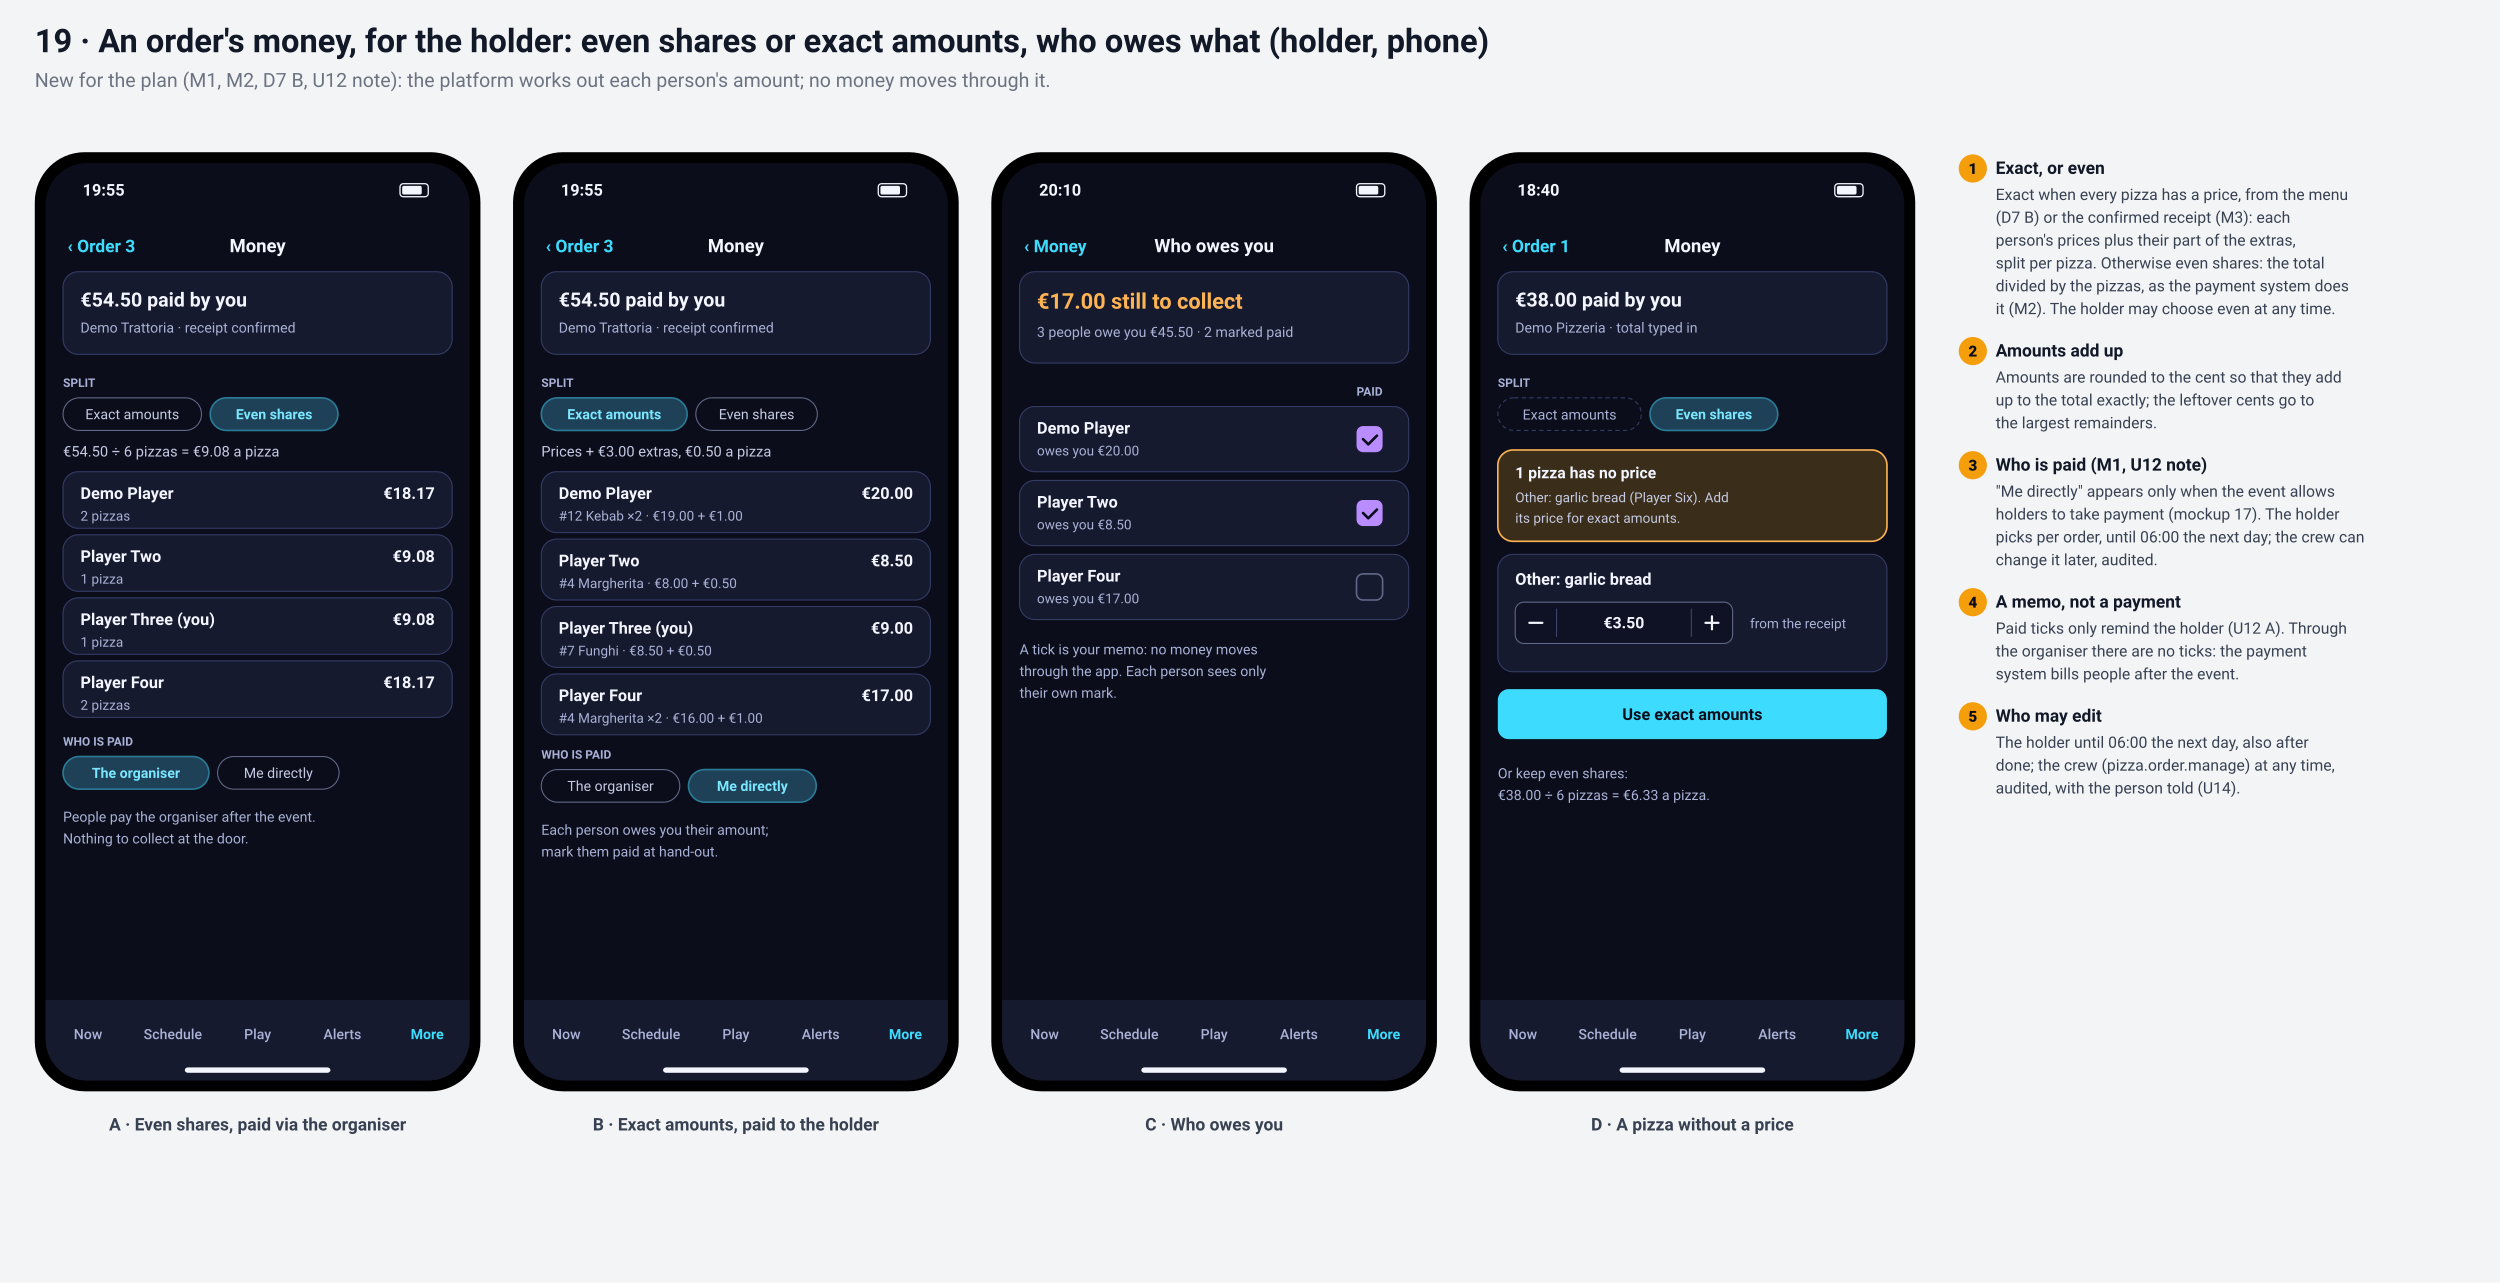
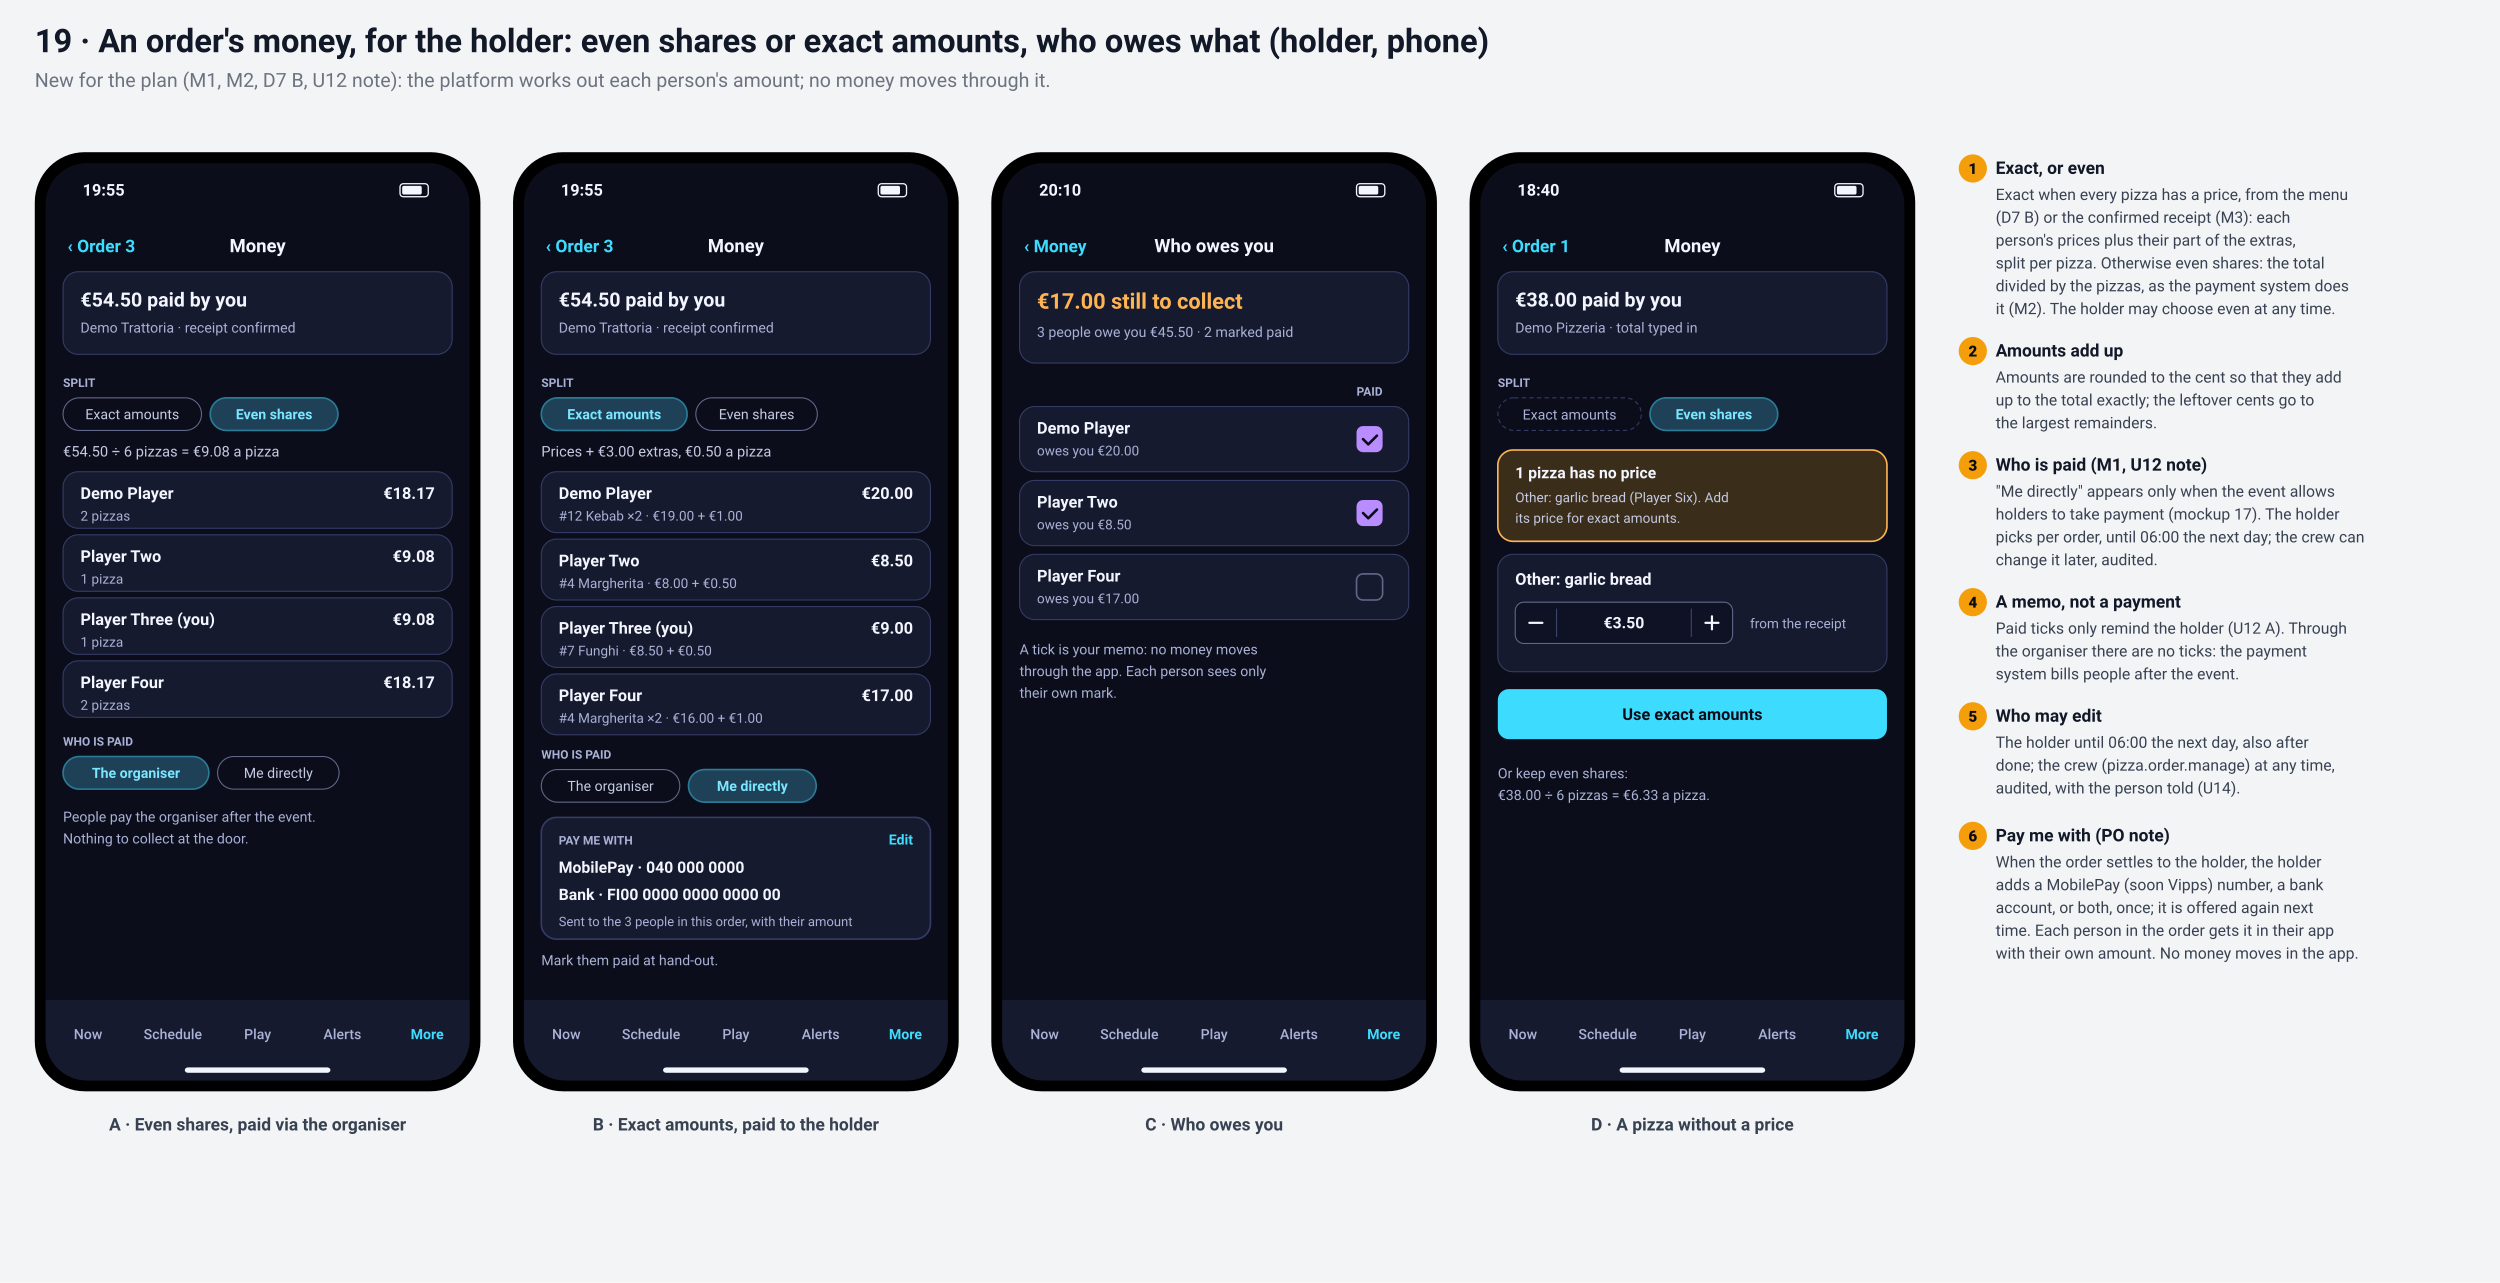
<svg xmlns="http://www.w3.org/2000/svg" viewBox="0 0 2300 1180" width="2300" height="1180" font-family="system-ui, -apple-system, 'Segoe UI', Roboto, Helvetica, Arial, sans-serif">
  <defs>
    <clipPath id="ph42_150">
      <rect x="42" y="150" width="390" height="844" rx="38" />
    </clipPath>
    <clipPath id="ph482_150">
      <rect x="482" y="150" width="390" height="844" rx="38" />
    </clipPath>
    <clipPath id="ph922_150">
      <rect x="922" y="150" width="390" height="844" rx="38" />
    </clipPath>
    <clipPath id="ph1362_150">
      <rect x="1362" y="150" width="390" height="844" rx="38" />
    </clipPath>
  </defs>
  <rect x="0" y="0" width="2300" height="1180" rx="0" fill="#f3f4f6" />
  <text x="32" y="48" font-size="30" fill="#111827" font-weight="700" text-anchor="start">19 · An order's money, for the holder: even shares or exact amounts, who owes what (holder, phone)</text>
  <text x="32" y="80" font-size="18" fill="#6b7280" font-weight="400" text-anchor="start">New for the plan (M1, M2, D7 B, U12 note): the platform works out each person's amount; no money moves through it.</text>
  <rect x="32" y="140" width="410" height="864" rx="46" fill="#000000" />
  <text x="237" y="1040" font-size="16" fill="#374151" font-weight="600" text-anchor="middle">A · Even shares, paid via the organiser</text>
  <g clip-path="url(#ph42_150)">
    <rect x="42" y="150" width="390" height="844" rx="0" fill="#0b0d1a" />
    <text x="76" y="180" font-size="15" fill="#f3f5ff" font-weight="600" text-anchor="start">19:55</text>
    <rect x="368" y="169" width="26" height="12" rx="3" fill="none" stroke="#f3f5ff" stroke-width="1.2" />
    <rect x="370" y="171" width="18" height="8" rx="1.5" fill="#f3f5ff" />
    <text x="62" y="232" font-size="16" fill="#3ddcff" font-weight="600" text-anchor="start">‹ Order 3</text>
    <text x="237" y="232" font-size="17" fill="#f3f5ff" font-weight="700" text-anchor="middle">Money</text>
    <rect x="42" y="920" width="390" height="74" rx="0" fill="#161a2e" />
    <text x="81" y="956" font-size="13" fill="#a9b1d6" font-weight="500" text-anchor="middle">Now</text>
    <text x="159" y="956" font-size="13" fill="#a9b1d6" font-weight="500" text-anchor="middle">Schedule</text>
    <text x="237" y="956" font-size="13" fill="#a9b1d6" font-weight="500" text-anchor="middle">Play</text>
    <text x="315" y="956" font-size="13" fill="#a9b1d6" font-weight="500" text-anchor="middle">Alerts</text>
    <text x="393" y="956" font-size="13" fill="#3ddcff" font-weight="600" text-anchor="middle">More</text>
    <rect x="170" y="982" width="134" height="5" rx="3" fill="#f3f5ff" />
    <rect x="58" y="250" width="358" height="76" rx="14" fill="#161a2e" stroke="#343c66" stroke-width="1" />
    <text x="74" y="282" font-size="18" fill="#f3f5ff" font-weight="700" text-anchor="start">€54.50 paid by you</text>
    <text x="74" y="306" font-size="13" fill="#a9b1d6" font-weight="400" text-anchor="start">Demo Trattoria · receipt confirmed</text>
    <text x="58" y="356" font-size="11" fill="#a9b1d6" font-weight="700" text-anchor="start">SPLIT</text>
    <rect x="58" y="366" width="127.4" height="30" rx="15" fill="none" stroke="#616788" stroke-width="1" />
    <text x="121.7" y="385.68" font-size="13" fill="#c5cae3" font-weight="400" text-anchor="middle">Exact amounts</text>
    <rect x="193.4" y="366" width="117.52" height="30" rx="15" fill="#1e4158" stroke="#2a7b96" stroke-width="1.5" />
    <text x="252.16" y="385.68" font-size="13" fill="#7be7ff" font-weight="600" text-anchor="middle">Even shares</text>
    <text x="58" y="420" font-size="13.5" fill="#c5cae3" font-weight="400" text-anchor="start">€54.50 ÷ 6 pizzas = €9.08 a pizza</text>
    <rect x="58" y="434" width="358" height="52" rx="14" fill="#161a2e" stroke="#343c66" stroke-width="1" />
    <text x="74" y="459" font-size="15" fill="#f3f5ff" font-weight="600" text-anchor="start">Demo Player</text>
    <text x="74" y="479" font-size="12.5" fill="#a9b1d6" font-weight="400" text-anchor="start">2 pizzas</text>
    <text x="400" y="459" font-size="15" fill="#f3f5ff" font-weight="700" text-anchor="end">€18.17</text>
    <rect x="58" y="492" width="358" height="52" rx="14" fill="#161a2e" stroke="#343c66" stroke-width="1" />
    <text x="74" y="517" font-size="15" fill="#f3f5ff" font-weight="600" text-anchor="start">Player Two</text>
    <text x="74" y="537" font-size="12.5" fill="#a9b1d6" font-weight="400" text-anchor="start">1 pizza</text>
    <text x="400" y="517" font-size="15" fill="#f3f5ff" font-weight="700" text-anchor="end">€9.08</text>
    <rect x="58" y="550" width="358" height="52" rx="14" fill="#161a2e" stroke="#343c66" stroke-width="1" />
    <text x="74" y="575" font-size="15" fill="#f3f5ff" font-weight="600" text-anchor="start">Player Three (you)</text>
    <text x="74" y="595" font-size="12.5" fill="#a9b1d6" font-weight="400" text-anchor="start">1 pizza</text>
    <text x="400" y="575" font-size="15" fill="#f3f5ff" font-weight="700" text-anchor="end">€9.08</text>
    <rect x="58" y="608" width="358" height="52" rx="14" fill="#161a2e" stroke="#343c66" stroke-width="1" />
    <text x="74" y="633" font-size="15" fill="#f3f5ff" font-weight="600" text-anchor="start">Player Four</text>
    <text x="74" y="653" font-size="12.5" fill="#a9b1d6" font-weight="400" text-anchor="start">2 pizzas</text>
    <text x="400" y="633" font-size="15" fill="#f3f5ff" font-weight="700" text-anchor="end">€18.17</text>
    <text x="58" y="686" font-size="11" fill="#a9b1d6" font-weight="700" text-anchor="start">WHO IS PAID</text>
    <rect x="58" y="696" width="134.16" height="30" rx="15" fill="#1e4158" stroke="#2a7b96" stroke-width="1.5" />
    <text x="125.08" y="715.68" font-size="13" fill="#7be7ff" font-weight="600" text-anchor="middle">The organiser</text>
    <rect x="200.16" y="696" width="111.8" height="30" rx="15" fill="none" stroke="#616788" stroke-width="1" />
    <text x="256.06" y="715.68" font-size="13" fill="#c5cae3" font-weight="400" text-anchor="middle">Me directly</text>
    <text x="58" y="756" font-size="13" fill="#a9b1d6" font-weight="400" text-anchor="start">People pay the organiser after the event.</text>
    <text x="58" y="776" font-size="13" fill="#a9b1d6" font-weight="400" text-anchor="start">Nothing to collect at the door.</text>
  </g>
  <rect x="472" y="140" width="410" height="864" rx="46" fill="#000000" />
  <text x="677" y="1040" font-size="16" fill="#374151" font-weight="600" text-anchor="middle">B · Exact amounts, paid to the holder</text>
  <g clip-path="url(#ph482_150)">
    <rect x="482" y="150" width="390" height="844" rx="0" fill="#0b0d1a" />
    <text x="516" y="180" font-size="15" fill="#f3f5ff" font-weight="600" text-anchor="start">19:55</text>
    <rect x="808" y="169" width="26" height="12" rx="3" fill="none" stroke="#f3f5ff" stroke-width="1.2" />
    <rect x="810" y="171" width="18" height="8" rx="1.5" fill="#f3f5ff" />
    <text x="502" y="232" font-size="16" fill="#3ddcff" font-weight="600" text-anchor="start">‹ Order 3</text>
    <text x="677" y="232" font-size="17" fill="#f3f5ff" font-weight="700" text-anchor="middle">Money</text>
    <rect x="482" y="920" width="390" height="74" rx="0" fill="#161a2e" />
    <text x="521" y="956" font-size="13" fill="#a9b1d6" font-weight="500" text-anchor="middle">Now</text>
    <text x="599" y="956" font-size="13" fill="#a9b1d6" font-weight="500" text-anchor="middle">Schedule</text>
    <text x="677" y="956" font-size="13" fill="#a9b1d6" font-weight="500" text-anchor="middle">Play</text>
    <text x="755" y="956" font-size="13" fill="#a9b1d6" font-weight="500" text-anchor="middle">Alerts</text>
    <text x="833" y="956" font-size="13" fill="#3ddcff" font-weight="600" text-anchor="middle">More</text>
    <rect x="610" y="982" width="134" height="5" rx="3" fill="#f3f5ff" />
    <rect x="498" y="250" width="358" height="76" rx="14" fill="#161a2e" stroke="#343c66" stroke-width="1" />
    <text x="514" y="282" font-size="18" fill="#f3f5ff" font-weight="700" text-anchor="start">€54.50 paid by you</text>
    <text x="514" y="306" font-size="13" fill="#a9b1d6" font-weight="400" text-anchor="start">Demo Trattoria · receipt confirmed</text>
    <text x="498" y="356" font-size="11" fill="#a9b1d6" font-weight="700" text-anchor="start">SPLIT</text>
    <rect x="498" y="366" width="134.16" height="30" rx="15" fill="#1e4158" stroke="#2a7b96" stroke-width="1.5" />
    <text x="565.08" y="385.68" font-size="13" fill="#7be7ff" font-weight="600" text-anchor="middle">Exact amounts</text>
    <rect x="640.16" y="366" width="111.8" height="30" rx="15" fill="none" stroke="#616788" stroke-width="1" />
    <text x="696.06" y="385.68" font-size="13" fill="#c5cae3" font-weight="400" text-anchor="middle">Even shares</text>
    <text x="498" y="420" font-size="13.5" fill="#c5cae3" font-weight="400" text-anchor="start">Prices + €3.00 extras, €0.50 a pizza</text>
    <rect x="498" y="434" width="358" height="56" rx="14" fill="#161a2e" stroke="#343c66" stroke-width="1" />
    <text x="514" y="459" font-size="15" fill="#f3f5ff" font-weight="600" text-anchor="start">Demo Player</text>
    <text x="514" y="479" font-size="12.5" fill="#a9b1d6" font-weight="400" text-anchor="start">#12 Kebab ×2 · €19.00 + €1.00</text>
    <text x="840" y="459" font-size="15" fill="#f3f5ff" font-weight="700" text-anchor="end">€20.00</text>
    <rect x="498" y="496" width="358" height="56" rx="14" fill="#161a2e" stroke="#343c66" stroke-width="1" />
    <text x="514" y="521" font-size="15" fill="#f3f5ff" font-weight="600" text-anchor="start">Player Two</text>
    <text x="514" y="541" font-size="12.5" fill="#a9b1d6" font-weight="400" text-anchor="start">#4 Margherita · €8.00 + €0.50</text>
    <text x="840" y="521" font-size="15" fill="#f3f5ff" font-weight="700" text-anchor="end">€8.50</text>
    <rect x="498" y="558" width="358" height="56" rx="14" fill="#161a2e" stroke="#343c66" stroke-width="1" />
    <text x="514" y="583" font-size="15" fill="#f3f5ff" font-weight="600" text-anchor="start">Player Three (you)</text>
    <text x="514" y="603" font-size="12.5" fill="#a9b1d6" font-weight="400" text-anchor="start">#7 Funghi · €8.50 + €0.50</text>
    <text x="840" y="583" font-size="15" fill="#f3f5ff" font-weight="700" text-anchor="end">€9.00</text>
    <rect x="498" y="620" width="358" height="56" rx="14" fill="#161a2e" stroke="#343c66" stroke-width="1" />
    <text x="514" y="645" font-size="15" fill="#f3f5ff" font-weight="600" text-anchor="start">Player Four</text>
    <text x="514" y="665" font-size="12.5" fill="#a9b1d6" font-weight="400" text-anchor="start">#4 Margherita ×2 · €16.00 + €1.00</text>
    <text x="840" y="645" font-size="15" fill="#f3f5ff" font-weight="700" text-anchor="end">€17.00</text>
    <text x="498" y="698" font-size="11" fill="#a9b1d6" font-weight="700" text-anchor="start">WHO IS PAID</text>
    <rect x="498" y="708" width="127.4" height="30" rx="15" fill="none" stroke="#616788" stroke-width="1" />
    <text x="561.7" y="727.68" font-size="13" fill="#c5cae3" font-weight="400" text-anchor="middle">The organiser</text>
    <rect x="633.4" y="708" width="117.52" height="30" rx="15" fill="#1e4158" stroke="#2a7b96" stroke-width="1.5" />
    <text x="692.16" y="727.68" font-size="13" fill="#7be7ff" font-weight="600" text-anchor="middle">Me directly</text>
-     <text x="498" y="768" font-size="13" fill="#a9b1d6" font-weight="400" text-anchor="start">Each person owes you their amount;</text>
-     <text x="498" y="788" font-size="13" fill="#a9b1d6" font-weight="400" text-anchor="start">mark them paid at hand-out.</text>
+     <rect x="498" y="752" width="358" height="112" rx="14" fill="#161a2e" stroke="#343c66" stroke-width="1.5" />
+     <text x="514" y="777" font-size="11" fill="#a9b1d6" font-weight="700" text-anchor="start">PAY ME WITH</text>
+     <text x="840" y="777" font-size="13" fill="#3ddcff" font-weight="600" text-anchor="end">Edit</text>
+     <text x="514" y="803" font-size="14.5" fill="#f3f5ff" font-weight="600" text-anchor="start">MobilePay · 040 000 0000</text>
+     <text x="514" y="828" font-size="14.5" fill="#f3f5ff" font-weight="600" text-anchor="start">Bank · FI00 0000 0000 0000 00</text>
+     <text x="514" y="852" font-size="12" fill="#a9b1d6" font-weight="400" text-anchor="start">Sent to the 3 people in this order, with their amount</text>
+     <text x="498" y="888" font-size="13" fill="#a9b1d6" font-weight="400" text-anchor="start">Mark them paid at hand-out.</text>
  </g>
  <rect x="912" y="140" width="410" height="864" rx="46" fill="#000000" />
  <text x="1117" y="1040" font-size="16" fill="#374151" font-weight="600" text-anchor="middle">C · Who owes you</text>
  <g clip-path="url(#ph922_150)">
    <rect x="922" y="150" width="390" height="844" rx="0" fill="#0b0d1a" />
    <text x="956" y="180" font-size="15" fill="#f3f5ff" font-weight="600" text-anchor="start">20:10</text>
    <rect x="1248" y="169" width="26" height="12" rx="3" fill="none" stroke="#f3f5ff" stroke-width="1.2" />
    <rect x="1250" y="171" width="18" height="8" rx="1.5" fill="#f3f5ff" />
    <text x="942" y="232" font-size="16" fill="#3ddcff" font-weight="600" text-anchor="start">‹ Money</text>
    <text x="1117" y="232" font-size="17" fill="#f3f5ff" font-weight="700" text-anchor="middle">Who owes you</text>
    <rect x="922" y="920" width="390" height="74" rx="0" fill="#161a2e" />
    <text x="961" y="956" font-size="13" fill="#a9b1d6" font-weight="500" text-anchor="middle">Now</text>
    <text x="1039" y="956" font-size="13" fill="#a9b1d6" font-weight="500" text-anchor="middle">Schedule</text>
    <text x="1117" y="956" font-size="13" fill="#a9b1d6" font-weight="500" text-anchor="middle">Play</text>
    <text x="1195" y="956" font-size="13" fill="#a9b1d6" font-weight="500" text-anchor="middle">Alerts</text>
    <text x="1273" y="956" font-size="13" fill="#3ddcff" font-weight="600" text-anchor="middle">More</text>
    <rect x="1050" y="982" width="134" height="5" rx="3" fill="#f3f5ff" />
    <rect x="938" y="250" width="358" height="84" rx="14" fill="#161a2e" stroke="#343c66" stroke-width="1" />
    <text x="954" y="284" font-size="20" fill="#ffb454" font-weight="700" text-anchor="start">€17.00 still to collect</text>
    <text x="954" y="310" font-size="13" fill="#a9b1d6" font-weight="400" text-anchor="start">3 people owe you €45.50 · 2 marked paid</text>
    <text x="1260" y="364" font-size="11" fill="#a9b1d6" font-weight="700" text-anchor="middle">PAID</text>
    <rect x="938" y="374" width="358" height="60" rx="14" fill="#161a2e" stroke="#343c66" stroke-width="1" />
    <text x="954" y="399" font-size="15" fill="#f3f5ff" font-weight="600" text-anchor="start">Demo Player</text>
    <text x="954" y="419" font-size="12.5" fill="#a9b1d6" font-weight="400" text-anchor="start">owes you €20.00</text>
    <rect x="1248" y="392" width="24" height="24" rx="6" fill="#b98cff" />
    <path transform="translate(922,150)" d="M332,254.0 l4.8,4.8 l8.0,-8.0" fill="none" stroke="#0b0d1a" stroke-width="2.4" stroke-linecap="round" stroke-linejoin="round" />
    <rect x="938" y="442" width="358" height="60" rx="14" fill="#161a2e" stroke="#343c66" stroke-width="1" />
    <text x="954" y="467" font-size="15" fill="#f3f5ff" font-weight="600" text-anchor="start">Player Two</text>
    <text x="954" y="487" font-size="12.5" fill="#a9b1d6" font-weight="400" text-anchor="start">owes you €8.50</text>
    <rect x="1248" y="460" width="24" height="24" rx="6" fill="#b98cff" />
    <path transform="translate(922,150)" d="M332,322.0 l4.8,4.8 l8.0,-8.0" fill="none" stroke="#0b0d1a" stroke-width="2.4" stroke-linecap="round" stroke-linejoin="round" />
    <rect x="938" y="510" width="358" height="60" rx="14" fill="#161a2e" stroke="#343c66" stroke-width="1" />
    <text x="954" y="535" font-size="15" fill="#f3f5ff" font-weight="600" text-anchor="start">Player Four</text>
    <text x="954" y="555" font-size="12.5" fill="#a9b1d6" font-weight="400" text-anchor="start">owes you €17.00</text>
    <rect x="1248" y="528" width="24" height="24" rx="6" fill="none" stroke="#616788" stroke-width="1.5" />
    <text x="938" y="602" font-size="13" fill="#a9b1d6" font-weight="400" text-anchor="start">A tick is your memo: no money moves</text>
    <text x="938" y="622" font-size="13" fill="#a9b1d6" font-weight="400" text-anchor="start">through the app. Each person sees only</text>
    <text x="938" y="642" font-size="13" fill="#a9b1d6" font-weight="400" text-anchor="start">their own mark.</text>
  </g>
  <rect x="1352" y="140" width="410" height="864" rx="46" fill="#000000" />
  <text x="1557" y="1040" font-size="16" fill="#374151" font-weight="600" text-anchor="middle">D · A pizza without a price</text>
  <g clip-path="url(#ph1362_150)">
    <rect x="1362" y="150" width="390" height="844" rx="0" fill="#0b0d1a" />
    <text x="1396" y="180" font-size="15" fill="#f3f5ff" font-weight="600" text-anchor="start">18:40</text>
    <rect x="1688" y="169" width="26" height="12" rx="3" fill="none" stroke="#f3f5ff" stroke-width="1.2" />
    <rect x="1690" y="171" width="18" height="8" rx="1.5" fill="#f3f5ff" />
    <text x="1382" y="232" font-size="16" fill="#3ddcff" font-weight="600" text-anchor="start">‹ Order 1</text>
    <text x="1557" y="232" font-size="17" fill="#f3f5ff" font-weight="700" text-anchor="middle">Money</text>
    <rect x="1362" y="920" width="390" height="74" rx="0" fill="#161a2e" />
    <text x="1401" y="956" font-size="13" fill="#a9b1d6" font-weight="500" text-anchor="middle">Now</text>
    <text x="1479" y="956" font-size="13" fill="#a9b1d6" font-weight="500" text-anchor="middle">Schedule</text>
    <text x="1557" y="956" font-size="13" fill="#a9b1d6" font-weight="500" text-anchor="middle">Play</text>
    <text x="1635" y="956" font-size="13" fill="#a9b1d6" font-weight="500" text-anchor="middle">Alerts</text>
    <text x="1713" y="956" font-size="13" fill="#3ddcff" font-weight="600" text-anchor="middle">More</text>
    <rect x="1490" y="982" width="134" height="5" rx="3" fill="#f3f5ff" />
    <rect x="1378" y="250" width="358" height="76" rx="14" fill="#161a2e" stroke="#343c66" stroke-width="1" />
    <text x="1394" y="282" font-size="18" fill="#f3f5ff" font-weight="700" text-anchor="start">€38.00 paid by you</text>
    <text x="1394" y="306" font-size="13" fill="#a9b1d6" font-weight="400" text-anchor="start">Demo Pizzeria · total typed in</text>
    <text x="1378" y="356" font-size="11" fill="#a9b1d6" font-weight="700" text-anchor="start">SPLIT</text>
    <rect x="1378" y="366" width="132" height="30" rx="15" fill="none" stroke="#343c66" stroke-width="1" stroke-dasharray="4 3" />
    <text x="1444" y="386" font-size="13" fill="#a9b1d6" font-weight="400" text-anchor="middle">Exact amounts</text>
    <rect x="1518" y="366" width="117.52" height="30" rx="15" fill="#1e4158" stroke="#2a7b96" stroke-width="1.5" />
    <text x="1576.76" y="385.68" font-size="13" fill="#7be7ff" font-weight="600" text-anchor="middle">Even shares</text>
    <rect x="1378" y="414" width="358" height="84" rx="14" fill="#3a2e1a" stroke="#ffb454" stroke-width="1.5" />
    <text x="1394" y="440" font-size="14.5" fill="#f3f5ff" font-weight="700" text-anchor="start">1 pizza has no price</text>
    <text x="1394" y="462" font-size="12.5" fill="#c5cae3" font-weight="400" text-anchor="start">Other: garlic bread (Player Six). Add</text>
    <text x="1394" y="481" font-size="12.5" fill="#c5cae3" font-weight="400" text-anchor="start">its price for exact amounts.</text>
    <rect x="1378" y="510" width="358" height="108" rx="14" fill="#161a2e" stroke="#343c66" stroke-width="1" />
    <text x="1394" y="538" font-size="15" fill="#f3f5ff" font-weight="600" text-anchor="start">Other: garlic bread</text>
    <rect x="1394" y="554" width="200" height="38" rx="8" fill="#0f1224" stroke="#616788" stroke-width="1" />
    <line x1="1432" y1="560" x2="1432" y2="586" stroke="#3c446c" />
    <line x1="1556" y1="560" x2="1556" y2="586" stroke="#3c446c" />
    <path transform="translate(1362,150)" d="M45,423.0 h12" fill="none" stroke="#f3f5ff" stroke-width="2" stroke-linecap="round" stroke-linejoin="round" />
    <path transform="translate(1362,150)" d="M207,423.0 h12 M213,417.0 v12" fill="none" stroke="#f3f5ff" stroke-width="2" stroke-linecap="round" stroke-linejoin="round" />
    <text x="1494" y="578" font-size="14.5" fill="#f3f5ff" font-weight="600" text-anchor="middle">€3.50</text>
    <text x="1610" y="578" font-size="12.5" fill="#a9b1d6" font-weight="400" text-anchor="start">from the receipt</text>
    <rect x="1378" y="634" width="358" height="46" rx="10" fill="#3ddcff" />
    <text x="1557" y="662.4" font-size="15" fill="#0b0d1a" font-weight="700" text-anchor="middle">Use exact amounts</text>
    <text x="1378" y="716" font-size="13" fill="#a9b1d6" font-weight="400" text-anchor="start">Or keep even shares:</text>
    <text x="1378" y="736" font-size="13" fill="#a9b1d6" font-weight="400" text-anchor="start">€38.00 ÷ 6 pizzas = €6.33 a pizza.</text>
  </g>
  <circle cx="1815" cy="155" r="13" fill="#f59e0b" />
  <text x="1815" y="160" font-size="14" fill="#0b0d1a" font-weight="800" text-anchor="middle">1</text>
  <text x="1836" y="160" font-size="16" fill="#111827" font-weight="700" text-anchor="start">Exact, or even</text>
  <text x="1836" y="184" font-size="14.5" fill="#374151" font-weight="400" text-anchor="start">Exact when every pizza has a price, from the menu</text>
  <text x="1836" y="205" font-size="14.5" fill="#374151" font-weight="400" text-anchor="start">(D7 B) or the confirmed receipt (M3): each</text>
  <text x="1836" y="226" font-size="14.5" fill="#374151" font-weight="400" text-anchor="start">person's prices plus their part of the extras,</text>
  <text x="1836" y="247" font-size="14.5" fill="#374151" font-weight="400" text-anchor="start">split per pizza. Otherwise even shares: the total</text>
  <text x="1836" y="268" font-size="14.5" fill="#374151" font-weight="400" text-anchor="start">divided by the pizzas, as the payment system does</text>
  <text x="1836" y="289" font-size="14.5" fill="#374151" font-weight="400" text-anchor="start">it (M2). The holder may choose even at any time.</text>
  <circle cx="1815" cy="323" r="13" fill="#f59e0b" />
  <text x="1815" y="328" font-size="14" fill="#0b0d1a" font-weight="800" text-anchor="middle">2</text>
  <text x="1836" y="328" font-size="16" fill="#111827" font-weight="700" text-anchor="start">Amounts add up</text>
  <text x="1836" y="352" font-size="14.5" fill="#374151" font-weight="400" text-anchor="start">Amounts are rounded to the cent so that they add</text>
  <text x="1836" y="373" font-size="14.5" fill="#374151" font-weight="400" text-anchor="start">up to the total exactly; the leftover cents go to</text>
  <text x="1836" y="394" font-size="14.5" fill="#374151" font-weight="400" text-anchor="start">the largest remainders.</text>
  <circle cx="1815" cy="428" r="13" fill="#f59e0b" />
  <text x="1815" y="433" font-size="14" fill="#0b0d1a" font-weight="800" text-anchor="middle">3</text>
  <text x="1836" y="433" font-size="16" fill="#111827" font-weight="700" text-anchor="start">Who is paid (M1, U12 note)</text>
  <text x="1836" y="457" font-size="14.5" fill="#374151" font-weight="400" text-anchor="start">"Me directly" appears only when the event allows</text>
  <text x="1836" y="478" font-size="14.5" fill="#374151" font-weight="400" text-anchor="start">holders to take payment (mockup 17). The holder</text>
  <text x="1836" y="499" font-size="14.5" fill="#374151" font-weight="400" text-anchor="start">picks per order, until 06:00 the next day; the crew can</text>
  <text x="1836" y="520" font-size="14.5" fill="#374151" font-weight="400" text-anchor="start">change it later, audited.</text>
  <circle cx="1815" cy="554" r="13" fill="#f59e0b" />
  <text x="1815" y="559" font-size="14" fill="#0b0d1a" font-weight="800" text-anchor="middle">4</text>
  <text x="1836" y="559" font-size="16" fill="#111827" font-weight="700" text-anchor="start">A memo, not a payment</text>
  <text x="1836" y="583" font-size="14.5" fill="#374151" font-weight="400" text-anchor="start">Paid ticks only remind the holder (U12 A). Through</text>
  <text x="1836" y="604" font-size="14.5" fill="#374151" font-weight="400" text-anchor="start">the organiser there are no ticks: the payment</text>
  <text x="1836" y="625" font-size="14.5" fill="#374151" font-weight="400" text-anchor="start">system bills people after the event.</text>
  <circle cx="1815" cy="659" r="13" fill="#f59e0b" />
  <text x="1815" y="664" font-size="14" fill="#0b0d1a" font-weight="800" text-anchor="middle">5</text>
  <text x="1836" y="664" font-size="16" fill="#111827" font-weight="700" text-anchor="start">Who may edit</text>
  <text x="1836" y="688" font-size="14.5" fill="#374151" font-weight="400" text-anchor="start">The holder until 06:00 the next day, also after</text>
  <text x="1836" y="709" font-size="14.5" fill="#374151" font-weight="400" text-anchor="start">done; the crew (pizza.order.manage) at any time,</text>
  <text x="1836" y="730" font-size="14.5" fill="#374151" font-weight="400" text-anchor="start">audited, with the person told (U14).</text>
+   <circle cx="1815" cy="769" r="13" fill="#f59e0b" />
+   <text x="1815" y="774" font-size="14" fill="#0b0d1a" font-weight="800" text-anchor="middle">6</text>
+   <text x="1836" y="774" font-size="16" fill="#111827" font-weight="700" text-anchor="start">Pay me with (PO note)</text>
+   <text x="1836" y="798" font-size="14.5" fill="#374151" font-weight="400" text-anchor="start">When the order settles to the holder, the holder</text>
+   <text x="1836" y="819" font-size="14.5" fill="#374151" font-weight="400" text-anchor="start">adds a MobilePay (soon Vipps) number, a bank</text>
+   <text x="1836" y="840" font-size="14.5" fill="#374151" font-weight="400" text-anchor="start">account, or both, once; it is offered again next</text>
+   <text x="1836" y="861" font-size="14.5" fill="#374151" font-weight="400" text-anchor="start">time. Each person in the order gets it in their app</text>
+   <text x="1836" y="882" font-size="14.5" fill="#374151" font-weight="400" text-anchor="start">with their own amount. No money moves in the app.</text>
</svg>
